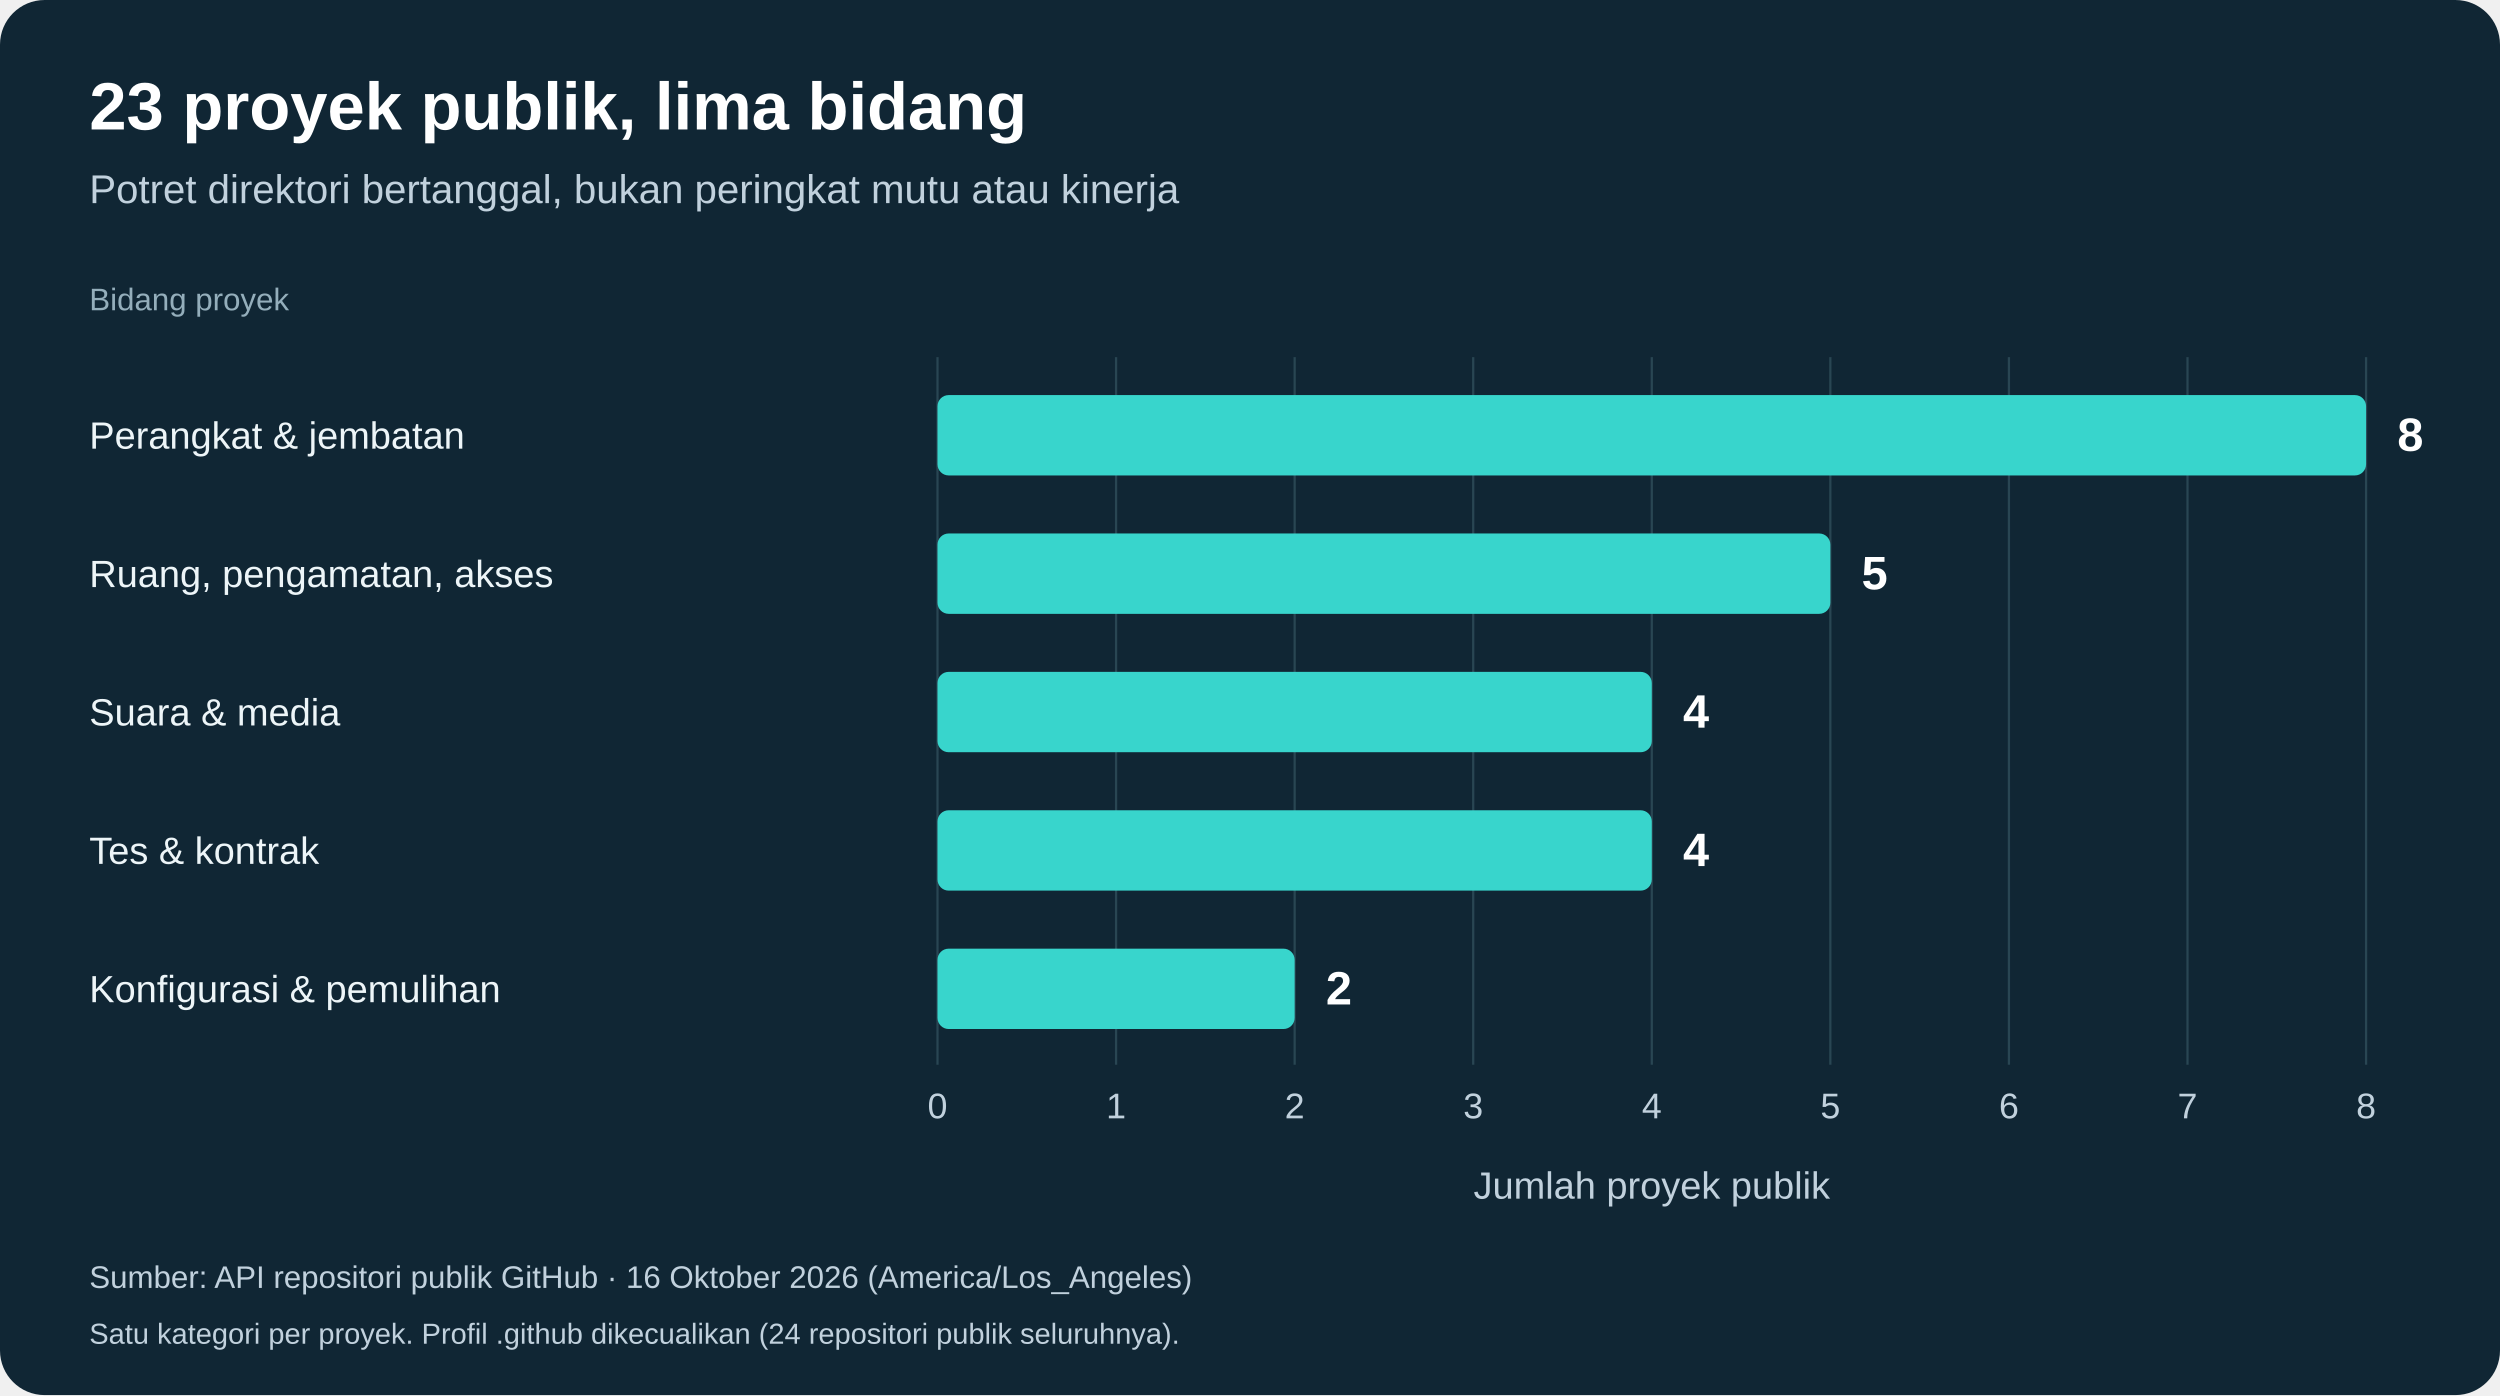
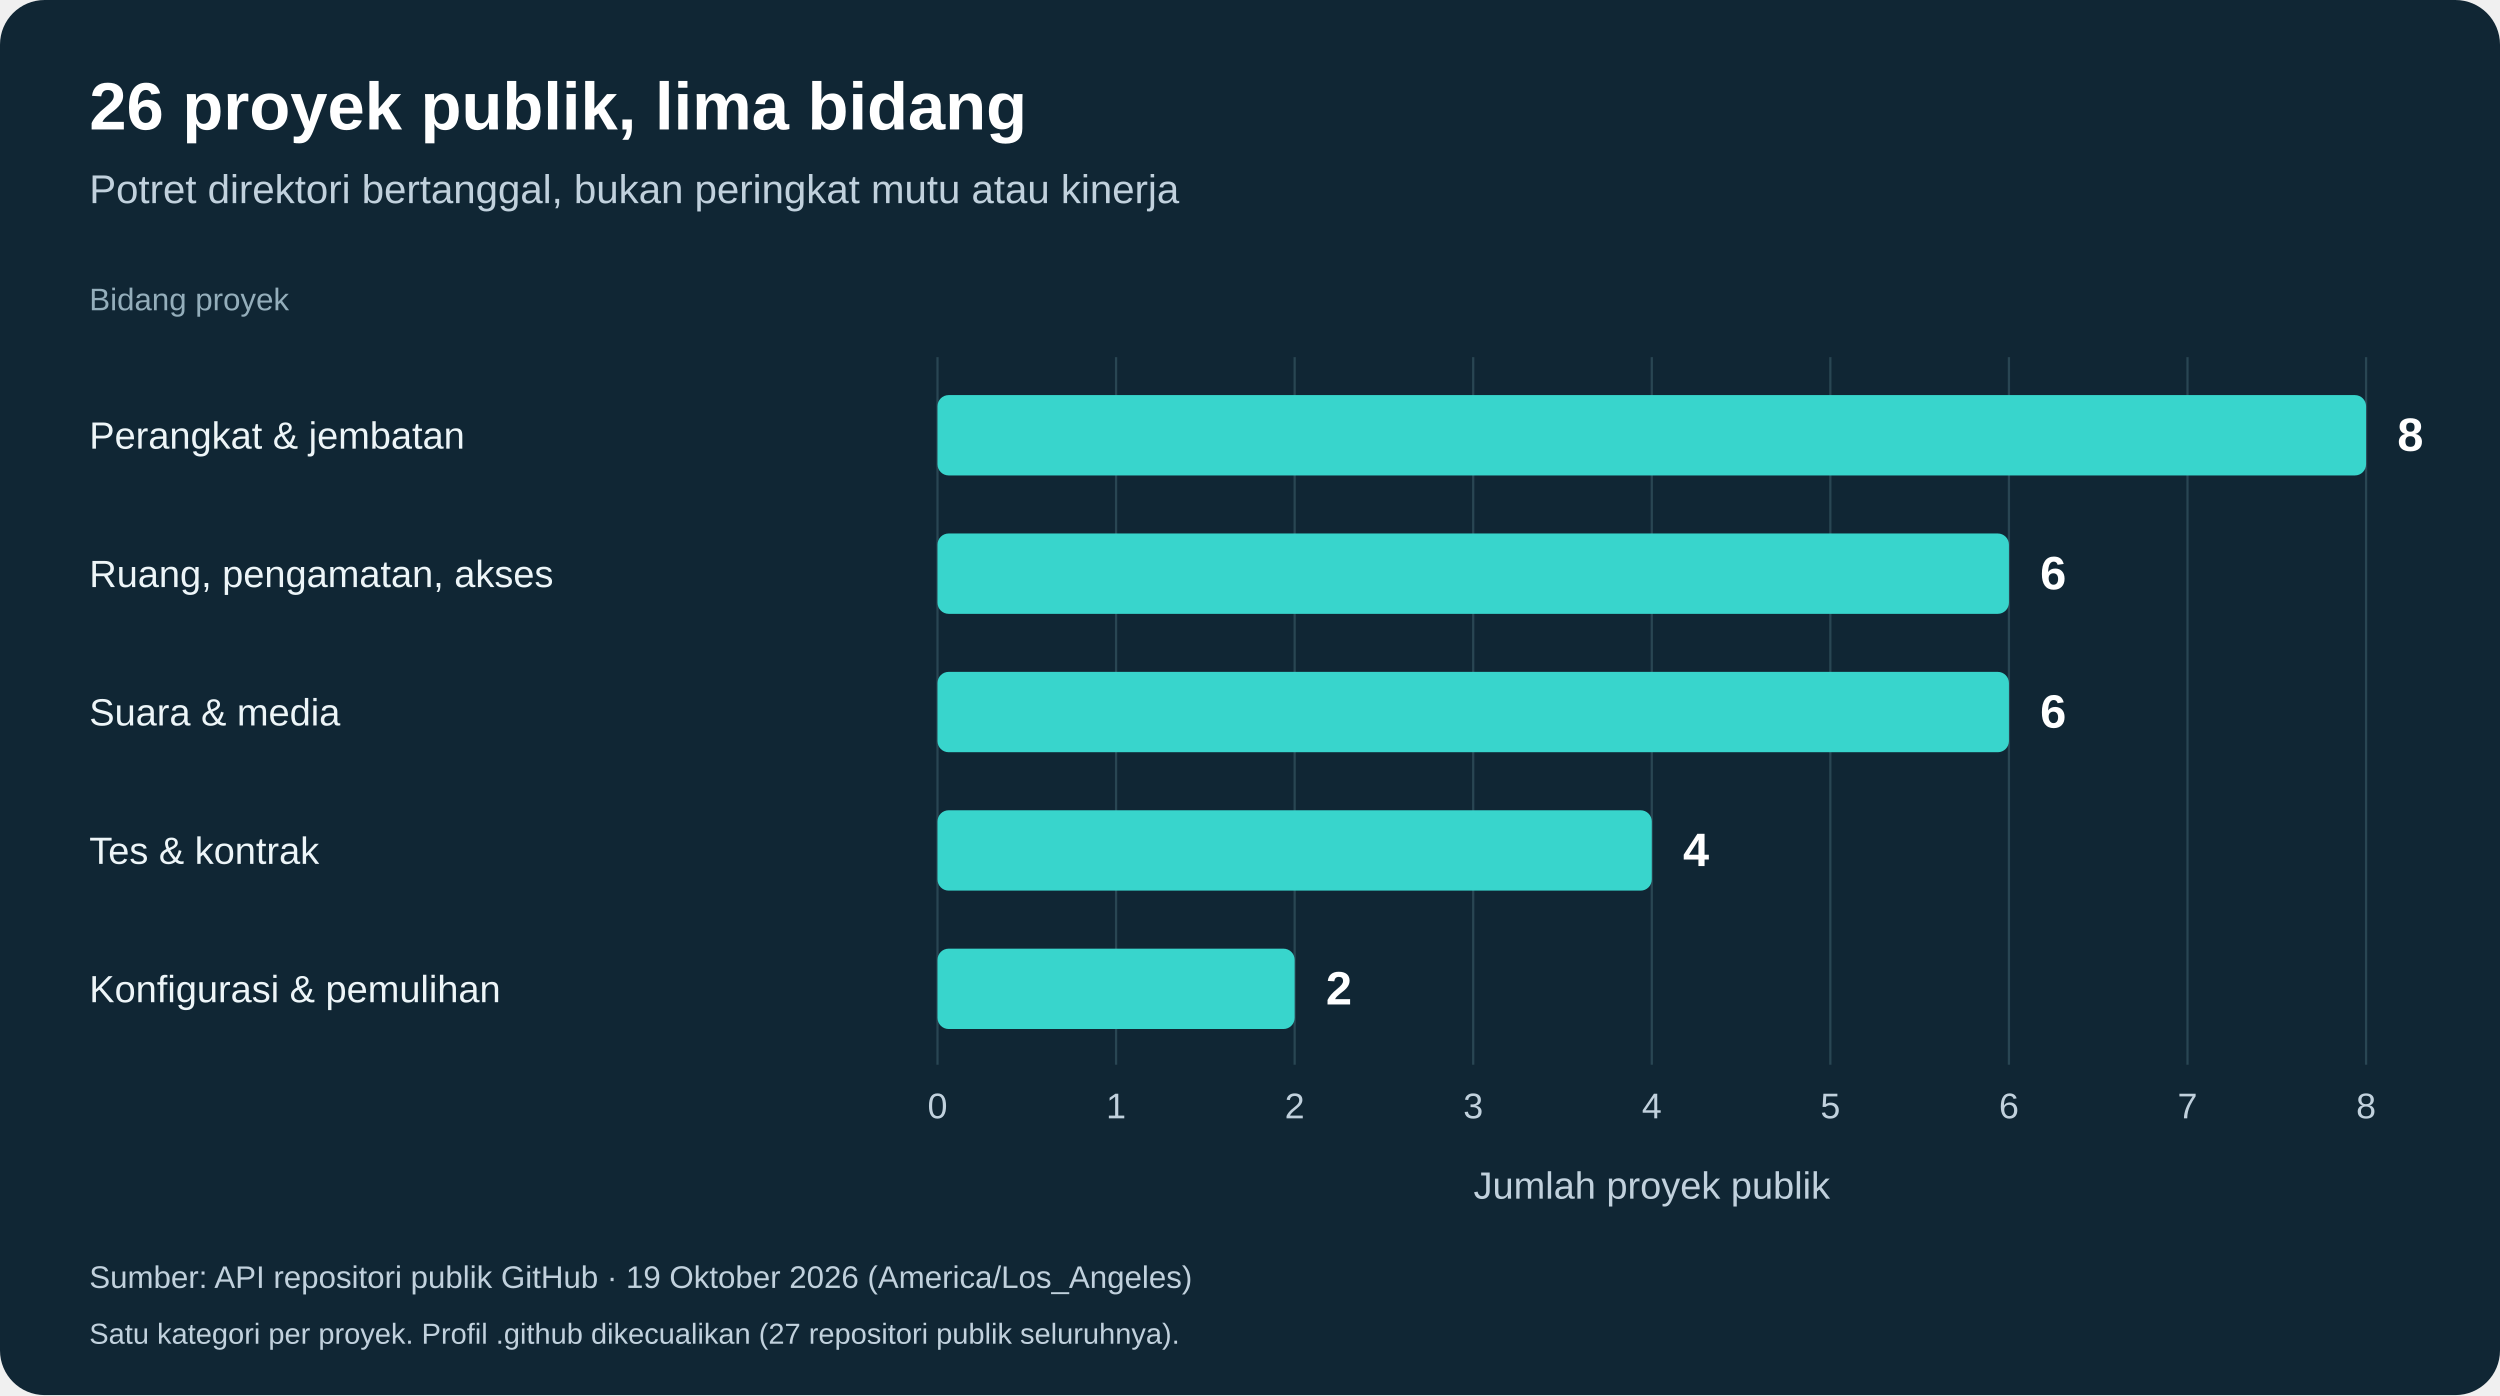
<svg xmlns="http://www.w3.org/2000/svg" width="1120" height="625" viewBox="0 0 1120 625" role="img" aria-labelledby="title desc" lang="id">
  <rect width="1120" height="625" rx="20" fill="#102634" />
  <g font-family="Arial, Helvetica, sans-serif">
-     <text x="40" y="58" font-size="30" fill="#ffffff" font-weight="700" text-anchor="start">23 proyek publik, lima bidang</text>
+     <text x="40" y="58" font-size="30" fill="#ffffff" font-weight="700" text-anchor="start">26 proyek publik, lima bidang</text>
    <text x="40" y="91" font-size="18" fill="#c1d1dd" font-weight="400" text-anchor="start">Potret direktori bertanggal, bukan peringkat mutu atau kinerja</text>
    <text x="40" y="139" font-size="14" fill="#94aebb" font-weight="400" text-anchor="start">Bidang proyek</text>
    <line x1="420" y1="160" x2="420" y2="477" stroke="#294653" />
    <text x="420" y="501" font-size="16" fill="#c1d1dd" font-weight="400" text-anchor="middle">0</text>
    <line x1="500" y1="160" x2="500" y2="477" stroke="#294653" />
    <text x="500" y="501" font-size="16" fill="#c1d1dd" font-weight="400" text-anchor="middle">1</text>
    <line x1="580" y1="160" x2="580" y2="477" stroke="#294653" />
    <text x="580" y="501" font-size="16" fill="#c1d1dd" font-weight="400" text-anchor="middle">2</text>
    <line x1="660" y1="160" x2="660" y2="477" stroke="#294653" />
    <text x="660" y="501" font-size="16" fill="#c1d1dd" font-weight="400" text-anchor="middle">3</text>
    <line x1="740" y1="160" x2="740" y2="477" stroke="#294653" />
    <text x="740" y="501" font-size="16" fill="#c1d1dd" font-weight="400" text-anchor="middle">4</text>
    <line x1="820" y1="160" x2="820" y2="477" stroke="#294653" />
    <text x="820" y="501" font-size="16" fill="#c1d1dd" font-weight="400" text-anchor="middle">5</text>
    <line x1="900" y1="160" x2="900" y2="477" stroke="#294653" />
    <text x="900" y="501" font-size="16" fill="#c1d1dd" font-weight="400" text-anchor="middle">6</text>
    <line x1="980" y1="160" x2="980" y2="477" stroke="#294653" />
    <text x="980" y="501" font-size="16" fill="#c1d1dd" font-weight="400" text-anchor="middle">7</text>
    <line x1="1060" y1="160" x2="1060" y2="477" stroke="#294653" />
    <text x="1060" y="501" font-size="16" fill="#c1d1dd" font-weight="400" text-anchor="middle">8</text>
    <text x="40" y="201" font-size="17" fill="#edf5f8" font-weight="400" text-anchor="start">Perangkat &amp; jembatan</text>
    <rect x="420" y="177" width="640" height="36" rx="5" fill="#38d5cc" />
    <text x="1074" y="202" font-size="21" fill="#ffffff" font-weight="700" text-anchor="start">8</text>
    <text x="40" y="263" font-size="17" fill="#edf5f8" font-weight="400" text-anchor="start">Ruang, pengamatan, akses</text>
-     <rect x="420" y="239" width="400" height="36" rx="5" fill="#38d5cc" />
-     <text x="834" y="264" font-size="21" fill="#ffffff" font-weight="700" text-anchor="start">5</text>
+     <rect x="420" y="239" width="480" height="36" rx="5" fill="#38d5cc" />
+     <text x="914" y="264" font-size="21" fill="#ffffff" font-weight="700" text-anchor="start">6</text>
    <text x="40" y="325" font-size="17" fill="#edf5f8" font-weight="400" text-anchor="start">Suara &amp; media</text>
-     <rect x="420" y="301" width="320" height="36" rx="5" fill="#38d5cc" />
-     <text x="754" y="326" font-size="21" fill="#ffffff" font-weight="700" text-anchor="start">4</text>
+     <rect x="420" y="301" width="480" height="36" rx="5" fill="#38d5cc" />
+     <text x="914" y="326" font-size="21" fill="#ffffff" font-weight="700" text-anchor="start">6</text>
    <text x="40" y="387" font-size="17" fill="#edf5f8" font-weight="400" text-anchor="start">Tes &amp; kontrak</text>
    <rect x="420" y="363" width="320" height="36" rx="5" fill="#38d5cc" />
    <text x="754" y="388" font-size="21" fill="#ffffff" font-weight="700" text-anchor="start">4</text>
    <text x="40" y="449" font-size="17" fill="#edf5f8" font-weight="400" text-anchor="start">Konfigurasi &amp; pemulihan</text>
    <rect x="420" y="425" width="160" height="36" rx="5" fill="#38d5cc" />
    <text x="594" y="450" font-size="21" fill="#ffffff" font-weight="700" text-anchor="start">2</text>
    <text x="740" y="537" font-size="17" fill="#c1d1dd" font-weight="400" text-anchor="middle">Jumlah proyek publik</text>
-     <text x="40" y="577" font-size="14" fill="#c1d1dd" font-weight="400" text-anchor="start">Sumber: API repositori publik GitHub · 16 Oktober 2026 (America/Los_Angeles)</text>
-     <text x="40" y="602" font-size="13" fill="#c1d1dd" font-weight="400" text-anchor="start">Satu kategori per proyek. Profil .github dikecualikan (24 repositori publik seluruhnya).</text>
+     <text x="40" y="577" font-size="14" fill="#c1d1dd" font-weight="400" text-anchor="start">Sumber: API repositori publik GitHub · 19 Oktober 2026 (America/Los_Angeles)</text>
+     <text x="40" y="602" font-size="13" fill="#c1d1dd" font-weight="400" text-anchor="start">Satu kategori per proyek. Profil .github dikecualikan (27 repositori publik seluruhnya).</text>
  </g>
</svg>
